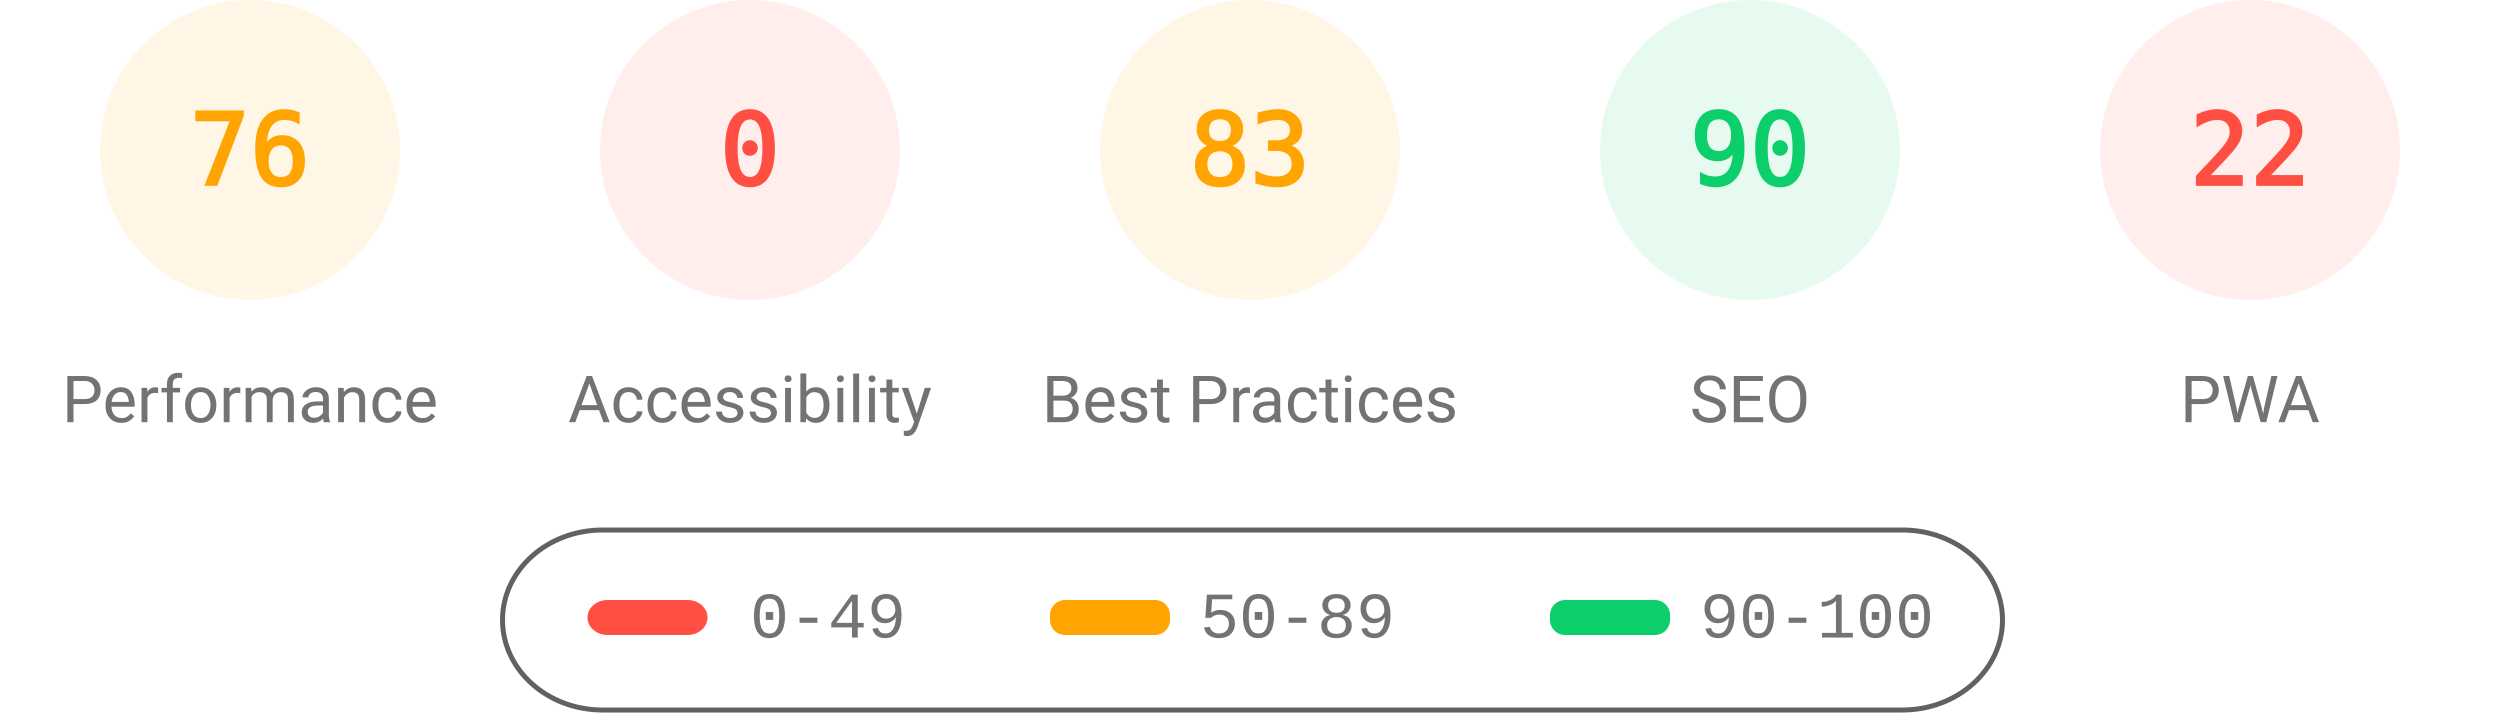
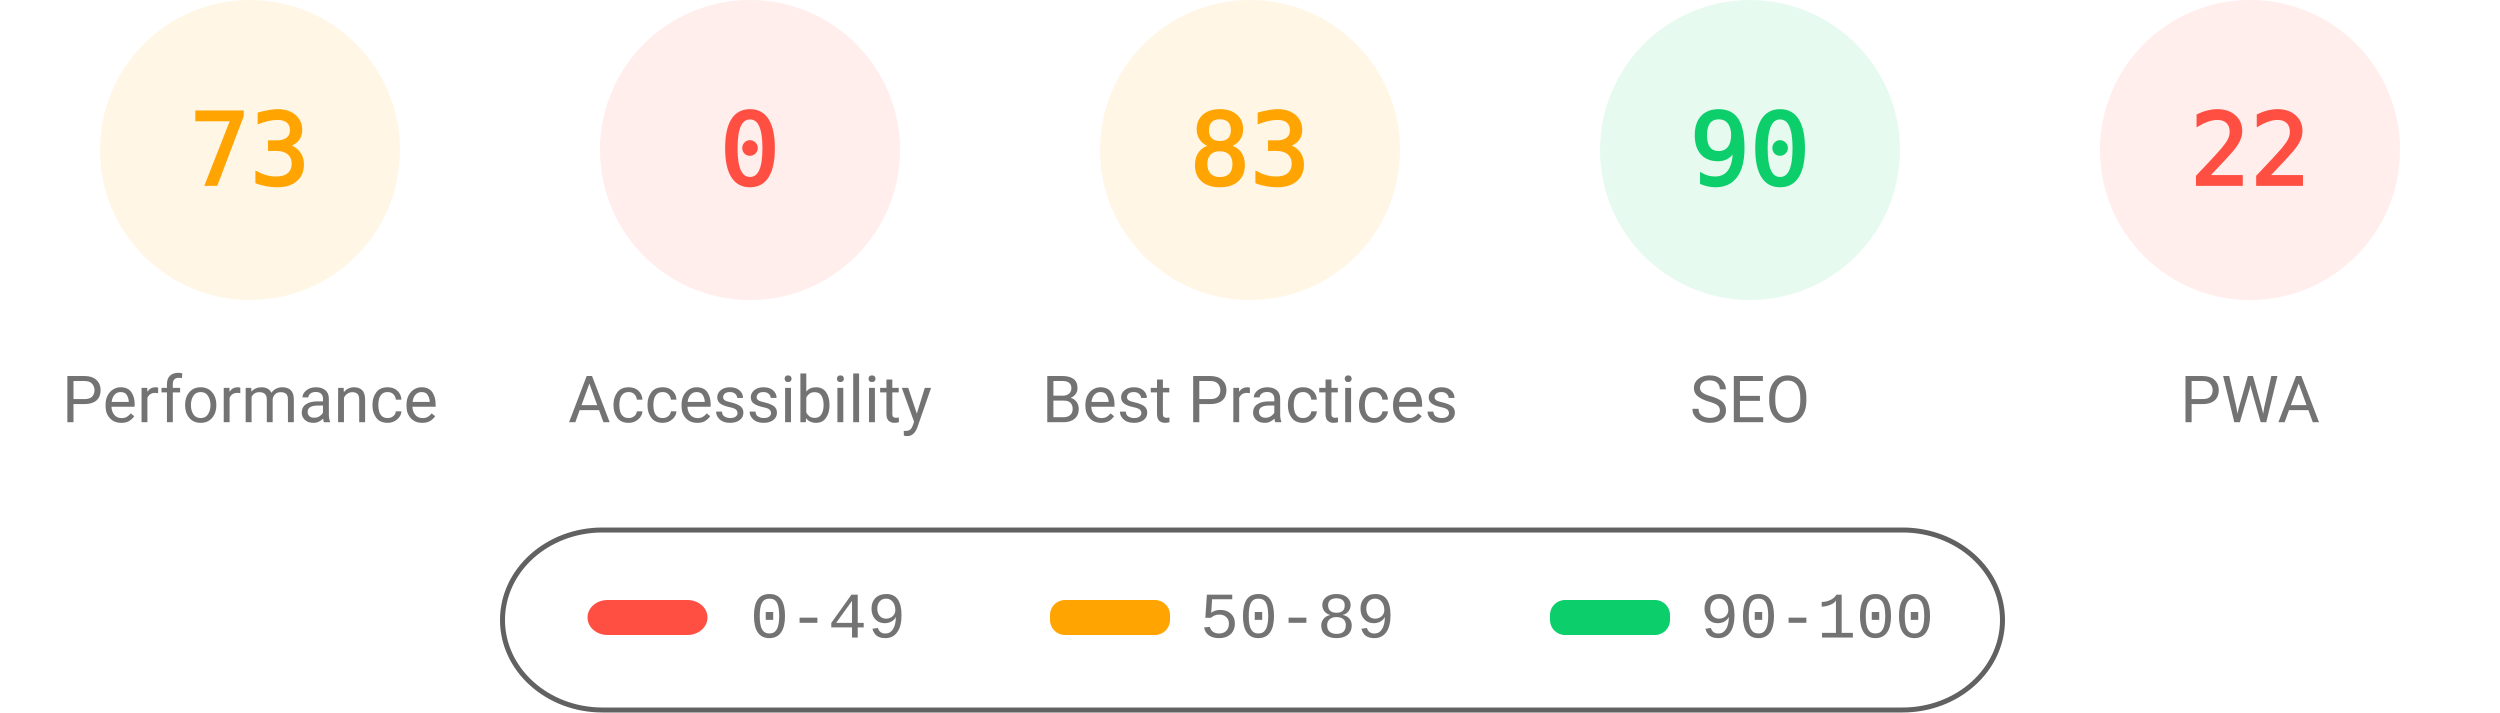
<svg xmlns="http://www.w3.org/2000/svg" fill="none" width="1000" height="285">
  <style>.gauge-base{opacity:.1}.gauge-arc{fill:none;animation-delay:250ms;stroke-linecap:round;transform:rotate(-90deg);transform-origin:100px 60px;animation:load-gauge 1s ease forwards}.guage-text{font-size:40px;font-family:monospace;text-align:center}.guage-red{color:#ff4e42;fill:#ff4e42;stroke:#ff4e42}.guage-orange{color:#ffa400;fill:#ffa400;stroke:#ffa400}.guage-green{color:#0cce6b;fill:#0cce6b;stroke:#0cce6b}.guage-undefined{color:#5c5c5c;fill:#5c5c5c;stroke:#5c5c5c}.guage-title{color:#737373;fill:#737373;stroke:none;font-size:26px;line-height:26px;font-family:Roboto,Halvetica,Arial,sans-serif}@keyframes load-gauge{from{stroke-dasharray:0 352.858}}</style>
  <svg class="guage-div guage-perf guage-orange" viewBox="0 0 200 200" width="200" height="200">
    <circle class="gauge-base" r="56" cx="100" cy="60" stroke-width="8" />
-     <circle class="gauge-arc guage-arc-1" r="56" cx="100" cy="60" stroke-width="8" style="stroke-dasharray:267.412,351.858" />
-     <text class="guage-text" x="100" y="60" alignment-baseline="central" dominant-baseline="central" text-anchor="middle">76</text>
+     <circle class="gauge-arc guage-arc-1" r="56" cx="100" cy="60" stroke-width="8" style="stroke-dasharray:256.856,351.858" />
+     <text class="guage-text" x="100" y="60" alignment-baseline="central" dominant-baseline="central" text-anchor="middle">73</text>
    <text class="guage-title" x="100" y="160" alignment-baseline="central" dominant-baseline="central" text-anchor="middle">Performance</text>
  </svg>
  <svg class="guage-div guage-acc guage-red" viewBox="0 0 200 200" width="200" height="200" x="200">
    <circle class="gauge-base" r="56" cx="100" cy="60" stroke-width="8" />
    <circle class="gauge-arc guage-arc-2" r="56" cx="100" cy="60" stroke-width="8" style="stroke-dasharray:0,351.858" />
    <text class="guage-text" x="100" y="60" alignment-baseline="central" dominant-baseline="central" text-anchor="middle">0</text>
    <text class="guage-title" x="100" y="160" alignment-baseline="central" dominant-baseline="central" text-anchor="middle">Accessibility</text>
  </svg>
  <svg class="guage-div guage-best guage-orange" viewBox="0 0 200 200" width="200" height="200" x="400">
    <circle class="gauge-base" r="56" cx="100" cy="60" stroke-width="8" />
    <circle class="gauge-arc guage-arc-3" r="56" cx="100" cy="60" stroke-width="8" style="stroke-dasharray:292.042,351.858" />
    <text class="guage-text" x="100" y="60" alignment-baseline="central" dominant-baseline="central" text-anchor="middle">83</text>
    <text class="guage-title" x="100" y="160" alignment-baseline="central" dominant-baseline="central" text-anchor="middle">Best Practices</text>
  </svg>
  <svg class="guage-div guage-seo guage-green" viewBox="0 0 200 200" width="200" height="200" x="600">
    <circle class="gauge-base" r="56" cx="100" cy="60" stroke-width="8" />
    <circle class="gauge-arc guage-arc-4" r="56" cx="100" cy="60" stroke-width="8" style="stroke-dasharray:316.672,351.858" />
    <text class="guage-text" x="100" y="60" alignment-baseline="central" dominant-baseline="central" text-anchor="middle">90</text>
    <text class="guage-title" x="100" y="160" alignment-baseline="central" dominant-baseline="central" text-anchor="middle">SEO</text>
  </svg>
  <svg class="guage-div guage-pwa guage-red" viewBox="0 0 200 200" width="200" height="200" x="800">
    <circle class="gauge-base" r="56" cx="100" cy="60" stroke-width="8" />
    <circle class="gauge-arc guage-arc-4" r="56" cx="100" cy="60" stroke-width="8" style="stroke-dasharray:77.409,351.858" />
    <text class="guage-text" x="100" y="60" alignment-baseline="central" dominant-baseline="central" text-anchor="middle">22</text>
    <text class="guage-title" x="100" y="160" alignment-baseline="central" dominant-baseline="central" text-anchor="middle">PWA</text>
  </svg>
  <svg width="604" height="76" x="200" y="210">
    <path fill="none" id="canvas_background" d="M-1-1h604v80H-1z" />
    <rect fill-opacity="0" stroke="#616161" stroke-width="2" rx="40" id="svg_2" height="72" width="600" y="2" x="1" fill="#000" />
    <rect stroke="#000" rx="8" id="svg_3" height="14" width="48" y="30" x="35" stroke-opacity="null" stroke-width="0" fill="#ff4e42" />
    <rect stroke="#000" rx="6" id="svg_4" height="14" width="48" y="30" x="220" stroke-opacity="null" stroke-width="0" fill="#ffa400" />
    <rect stroke="#000" rx="6" id="svg_5" height="14" width="48" y="30" x="420" stroke-opacity="null" stroke-width="0" fill="#0cce6b" />
    <text xml:space="preserve" text-anchor="start" font-family="'Courier New', Courier, monospace" font-size="26" id="svg_6" y="45" x="100" stroke-opacity="null" stroke-width="0" stroke="#000" fill="#737373">0-49</text>
    <text xml:space="preserve" text-anchor="start" font-family="'Courier New', Courier, monospace" font-size="26" id="svg_7" y="45" x="280" stroke-opacity="null" stroke-width="0" stroke="#000" fill="#737373">50-89</text>
    <text xml:space="preserve" text-anchor="start" font-family="'Courier New', Courier, monospace" font-size="26" id="svg_8" y="45" x="480" stroke-opacity="null" stroke-width="0" stroke="#000" fill="#737373">90-100</text>
  </svg>
</svg>
